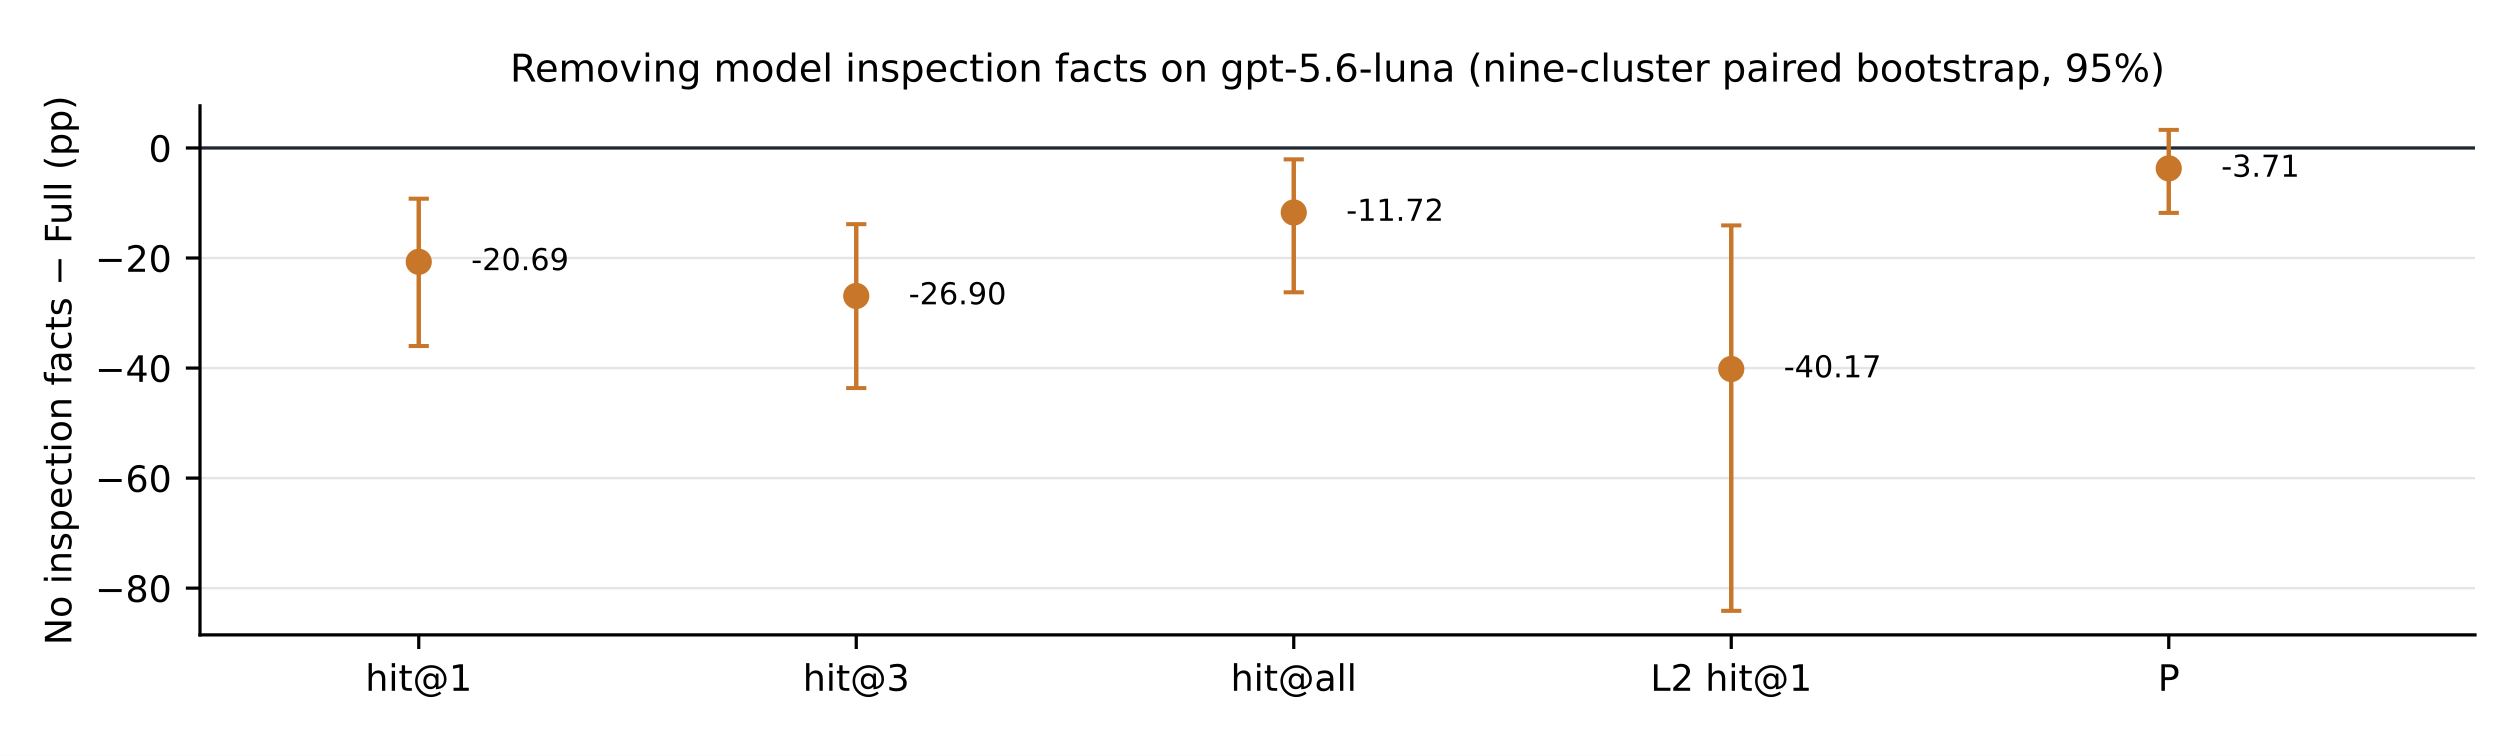
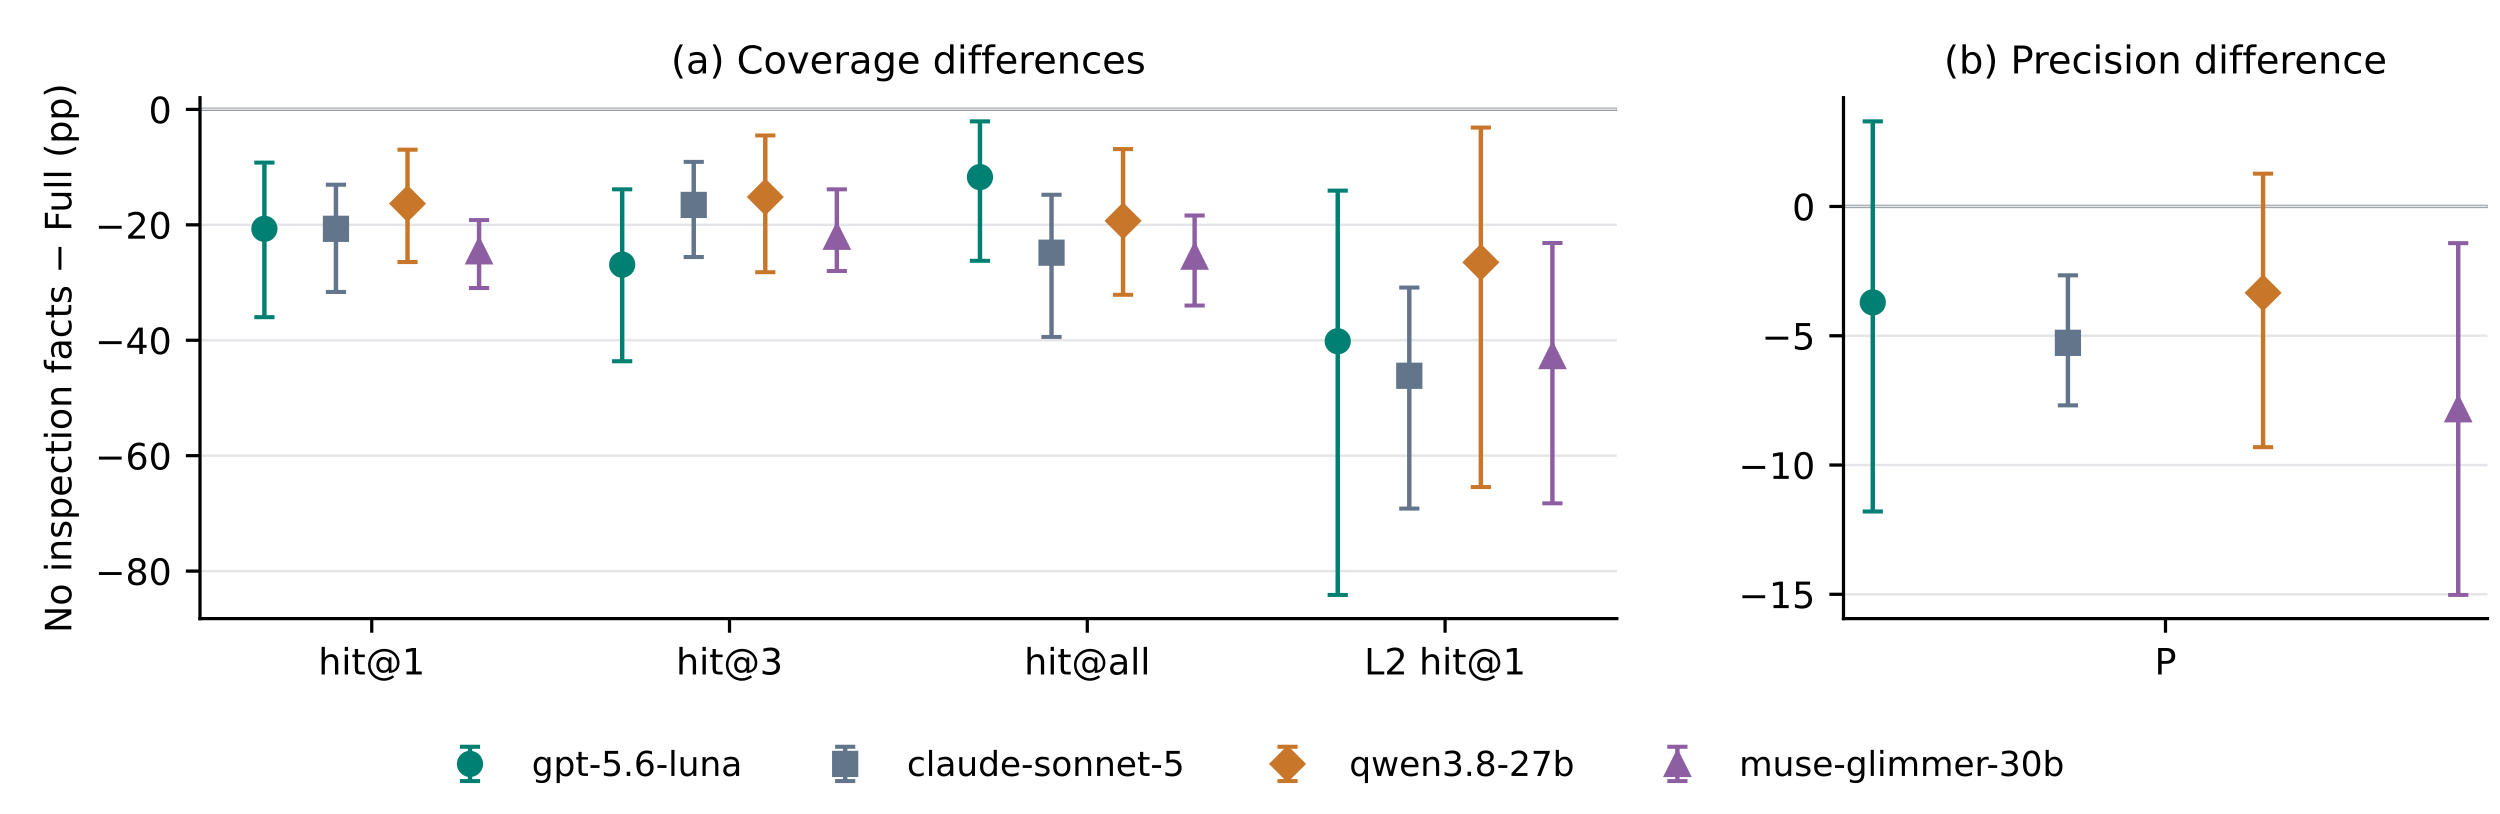
- <svg xmlns="http://www.w3.org/2000/svg" xmlns:xlink="http://www.w3.org/1999/xlink" width="619.2pt" height="187.2pt" viewBox="0 0 619.2 187.2" version="1.1">
+ <svg xmlns="http://www.w3.org/2000/svg" xmlns:xlink="http://www.w3.org/1999/xlink" width="619.2pt" height="201.6pt" viewBox="0 0 619.2 201.6" version="1.1">
  <defs>
    <style type="text/css">*{stroke-linejoin: round; stroke-linecap: butt}</style>
  </defs>
  <g id="figure_1">
    <g id="patch_1">
-       <path d="M 0 187.2 L 619.2 187.2 L 619.2 0 L 0 0 z " style="fill: #ffffff" />
+       <path d="M 0 201.6 L 619.2 201.6 L 619.2 0 L 0 0 z " style="fill: #ffffff" />
    </g>
    <g id="axes_1">
      <g id="patch_2">
-         <path d="M 49.536 157.248 L 613.008 157.248 L 613.008 26.208 L 49.536 26.208 z " style="fill: #ffffff" />
+         <path d="M 49.536 153.216 L 400.451 153.216 L 400.451 24.192 L 49.536 24.192 z " style="fill: #ffffff" />
+       </g>
+       <g id="line2d_1">
+         <path d="M 49.536 27.099 L 400.451 27.099 " clip-path="url(#p062be318d8)" style="fill: none; stroke: #202833; stroke-width: 0.8; stroke-linecap: square" />
      </g>
      <g id="matplotlib.axis_1">
        <g id="xtick_1">
-           <g id="line2d_1">
+           <g id="line2d_2">
            <defs>
-               <path id="m3b6b010274" d="M 0 0 L 0 3.5 " style="stroke: #000000; stroke-width: 0.8" />
+               <path id="mc99ab7644a" d="M 0 0 L 0 3.5 " style="stroke: #000000; stroke-width: 0.8" />
            </defs>
            <g>
-               <use xlink:href="#m3b6b010274" x="103.716" y="157.248" style="stroke: #000000; stroke-width: 0.8" />
+               <use xlink:href="#mc99ab7644a" x="92.071" y="153.216" style="stroke: #000000; stroke-width: 0.8" />
            </g>
          </g>
          <g id="text_1">
-             <text style="font-size: 9px; font-family: 'DejaVu Sans'; text-anchor: middle" x="103.716" y="171.087" transform="rotate(-0 103.716 171.0866)">hit@1</text>
+             <text style="font-size: 9px; font-family: 'DejaVu Sans'; text-anchor: middle" x="92.071" y="167.055" transform="rotate(-0 92.07113 167.0546)">hit@1</text>
          </g>
        </g>
        <g id="xtick_2">
-           <g id="line2d_2">
-             <g>
-               <use xlink:href="#m3b6b010274" x="212.076" y="157.248" style="stroke: #000000; stroke-width: 0.8" />
+           <g id="line2d_3">
+             <g>
+               <use xlink:href="#mc99ab7644a" x="180.686" y="153.216" style="stroke: #000000; stroke-width: 0.8" />
            </g>
          </g>
          <g id="text_2">
-             <text style="font-size: 9px; font-family: 'DejaVu Sans'; text-anchor: middle" x="212.076" y="171.087" transform="rotate(-0 212.076 171.0866)">hit@3</text>
+             <text style="font-size: 9px; font-family: 'DejaVu Sans'; text-anchor: middle" x="180.686" y="167.055" transform="rotate(-0 180.686 167.0546)">hit@3</text>
          </g>
        </g>
        <g id="xtick_3">
-           <g id="line2d_3">
-             <g>
-               <use xlink:href="#m3b6b010274" x="320.436" y="157.248" style="stroke: #000000; stroke-width: 0.8" />
+           <g id="line2d_4">
+             <g>
+               <use xlink:href="#mc99ab7644a" x="269.301" y="153.216" style="stroke: #000000; stroke-width: 0.8" />
            </g>
          </g>
          <g id="text_3">
-             <text style="font-size: 9px; font-family: 'DejaVu Sans'; text-anchor: middle" x="320.436" y="171.087" transform="rotate(-0 320.436 171.0866)">hit@all</text>
+             <text style="font-size: 9px; font-family: 'DejaVu Sans'; text-anchor: middle" x="269.301" y="167.055" transform="rotate(-0 269.3009 167.0546)">hit@all</text>
          </g>
        </g>
        <g id="xtick_4">
-           <g id="line2d_4">
-             <g>
-               <use xlink:href="#m3b6b010274" x="428.796" y="157.248" style="stroke: #000000; stroke-width: 0.8" />
+           <g id="line2d_5">
+             <g>
+               <use xlink:href="#mc99ab7644a" x="357.916" y="153.216" style="stroke: #000000; stroke-width: 0.8" />
            </g>
          </g>
          <g id="text_4">
-             <text style="font-size: 9px; font-family: 'DejaVu Sans'; text-anchor: middle" x="428.796" y="171.087" transform="rotate(-0 428.796 171.0866)">L2 hit@1</text>
-           </g>
-         </g>
-         <g id="xtick_5">
-           <g id="line2d_5">
-             <g>
-               <use xlink:href="#m3b6b010274" x="537.156" y="157.248" style="stroke: #000000; stroke-width: 0.8" />
-             </g>
-           </g>
-           <g id="text_5">
-             <text style="font-size: 9px; font-family: 'DejaVu Sans'; text-anchor: middle" x="537.156" y="171.087" transform="rotate(-0 537.156 171.0866)">P</text>
+             <text style="font-size: 9px; font-family: 'DejaVu Sans'; text-anchor: middle" x="357.916" y="167.055" transform="rotate(-0 357.9157 167.0546)">L2 hit@1</text>
          </g>
        </g>
      </g>
      <g id="matplotlib.axis_2">
        <g id="ytick_1">
          <g id="line2d_6">
-             <path d="M 49.536 145.668 L 613.008 145.668 " clip-path="url(#p1336b40c04)" style="fill: none; stroke: #e3e5e8; stroke-width: 0.6; stroke-linecap: square" />
+             <path d="M 49.536 141.452 L 400.451 141.452 " clip-path="url(#p062be318d8)" style="fill: none; stroke: #e3e5e8; stroke-width: 0.6; stroke-linecap: square" />
          </g>
          <g id="line2d_7">
            <defs>
-               <path id="m49d4398eda" d="M 0 0 L -3.5 0 " style="stroke: #000000; stroke-width: 0.8" />
+               <path id="md6878fe3e0" d="M 0 0 L -3.5 0 " style="stroke: #000000; stroke-width: 0.8" />
            </defs>
            <g>
-               <use xlink:href="#m49d4398eda" x="49.536" y="145.668" style="stroke: #000000; stroke-width: 0.8" />
-             </g>
-           </g>
-           <g id="text_6">
-             <text style="font-size: 9px; font-family: 'DejaVu Sans'; text-anchor: end" x="42.536" y="149.087" transform="rotate(-0 42.536 149.0871)">−80</text>
+               <use xlink:href="#md6878fe3e0" x="49.536" y="141.452" style="stroke: #000000; stroke-width: 0.8" />
+             </g>
+           </g>
+           <g id="text_5">
+             <text style="font-size: 9px; font-family: 'DejaVu Sans'; text-anchor: end" x="42.536" y="144.871" transform="rotate(-0 42.536 144.8714)">−80</text>
          </g>
        </g>
        <g id="ytick_2">
          <g id="line2d_8">
-             <path d="M 49.536 118.414 L 613.008 118.414 " clip-path="url(#p1336b40c04)" style="fill: none; stroke: #e3e5e8; stroke-width: 0.6; stroke-linecap: square" />
+             <path d="M 49.536 112.864 L 400.451 112.864 " clip-path="url(#p062be318d8)" style="fill: none; stroke: #e3e5e8; stroke-width: 0.6; stroke-linecap: square" />
          </g>
          <g id="line2d_9">
            <g>
-               <use xlink:href="#m49d4398eda" x="49.536" y="118.414" style="stroke: #000000; stroke-width: 0.8" />
-             </g>
-           </g>
-           <g id="text_7">
-             <text style="font-size: 9px; font-family: 'DejaVu Sans'; text-anchor: end" x="42.536" y="121.833" transform="rotate(-0 42.536 121.8329)">−60</text>
+               <use xlink:href="#md6878fe3e0" x="49.536" y="112.864" style="stroke: #000000; stroke-width: 0.8" />
+             </g>
+           </g>
+           <g id="text_6">
+             <text style="font-size: 9px; font-family: 'DejaVu Sans'; text-anchor: end" x="42.536" y="116.283" transform="rotate(-0 42.536 116.2832)">−60</text>
          </g>
        </g>
        <g id="ytick_3">
          <g id="line2d_10">
-             <path d="M 49.536 91.16 L 613.008 91.16 " clip-path="url(#p1336b40c04)" style="fill: none; stroke: #e3e5e8; stroke-width: 0.6; stroke-linecap: square" />
+             <path d="M 49.536 84.276 L 400.451 84.276 " clip-path="url(#p062be318d8)" style="fill: none; stroke: #e3e5e8; stroke-width: 0.6; stroke-linecap: square" />
          </g>
          <g id="line2d_11">
            <g>
-               <use xlink:href="#m49d4398eda" x="49.536" y="91.16" style="stroke: #000000; stroke-width: 0.8" />
-             </g>
-           </g>
-           <g id="text_8">
-             <text style="font-size: 9px; font-family: 'DejaVu Sans'; text-anchor: end" x="42.536" y="94.579" transform="rotate(-0 42.536 94.57881)">−40</text>
+               <use xlink:href="#md6878fe3e0" x="49.536" y="84.276" style="stroke: #000000; stroke-width: 0.8" />
+             </g>
+           </g>
+           <g id="text_7">
+             <text style="font-size: 9px; font-family: 'DejaVu Sans'; text-anchor: end" x="42.536" y="87.695" transform="rotate(-0 42.536 87.69502)">−40</text>
          </g>
        </g>
        <g id="ytick_4">
          <g id="line2d_12">
-             <path d="M 49.536 63.905 L 613.008 63.905 " clip-path="url(#p1336b40c04)" style="fill: none; stroke: #e3e5e8; stroke-width: 0.6; stroke-linecap: square" />
+             <path d="M 49.536 55.688 L 400.451 55.688 " clip-path="url(#p062be318d8)" style="fill: none; stroke: #e3e5e8; stroke-width: 0.6; stroke-linecap: square" />
          </g>
          <g id="line2d_13">
            <g>
-               <use xlink:href="#m49d4398eda" x="49.536" y="63.905" style="stroke: #000000; stroke-width: 0.8" />
-             </g>
-           </g>
-           <g id="text_9">
-             <text style="font-size: 9px; font-family: 'DejaVu Sans'; text-anchor: end" x="42.536" y="67.325" transform="rotate(-0 42.536 67.32467)">−20</text>
+               <use xlink:href="#md6878fe3e0" x="49.536" y="55.688" style="stroke: #000000; stroke-width: 0.8" />
+             </g>
+           </g>
+           <g id="text_8">
+             <text style="font-size: 9px; font-family: 'DejaVu Sans'; text-anchor: end" x="42.536" y="59.107" transform="rotate(-0 42.536 59.10682)">−20</text>
          </g>
        </g>
        <g id="ytick_5">
          <g id="line2d_14">
-             <path d="M 49.536 36.651 L 613.008 36.651 " clip-path="url(#p1336b40c04)" style="fill: none; stroke: #e3e5e8; stroke-width: 0.6; stroke-linecap: square" />
+             <path d="M 49.536 27.099 L 400.451 27.099 " clip-path="url(#p062be318d8)" style="fill: none; stroke: #e3e5e8; stroke-width: 0.6; stroke-linecap: square" />
          </g>
          <g id="line2d_15">
            <g>
-               <use xlink:href="#m49d4398eda" x="49.536" y="36.651" style="stroke: #000000; stroke-width: 0.8" />
-             </g>
-           </g>
-           <g id="text_10">
-             <text style="font-size: 9px; font-family: 'DejaVu Sans'; text-anchor: end" x="42.536" y="40.071" transform="rotate(-0 42.536 40.07055)">0</text>
-           </g>
-         </g>
-         <g id="text_11">
-           <text style="font-size: 9px; font-family: 'DejaVu Sans'; text-anchor: middle" x="17.67" y="91.728" transform="rotate(-90 17.67006 91.728)">No inspection facts − Full (pp)</text>
-         </g>
+               <use xlink:href="#md6878fe3e0" x="49.536" y="27.099" style="stroke: #000000; stroke-width: 0.8" />
+             </g>
+           </g>
+           <g id="text_9">
+             <text style="font-size: 9px; font-family: 'DejaVu Sans'; text-anchor: end" x="42.536" y="30.519" transform="rotate(-0 42.536 30.51862)">0</text>
+           </g>
+         </g>
+         <g id="text_10">
+           <text style="font-size: 9px; font-family: 'DejaVu Sans'; text-anchor: middle" x="17.67" y="88.704" transform="rotate(-90 17.67006 88.704)">No inspection facts − Full (pp)</text>
+         </g>
+       </g>
+       <g id="patch_3">
+         <path d="M 49.536 153.216 L 49.536 24.192 " style="fill: none; stroke: #000000; stroke-width: 0.8; stroke-linejoin: miter; stroke-linecap: square" />
+       </g>
+       <g id="patch_4">
+         <path d="M 49.536 153.216 L 400.451 153.216 " style="fill: none; stroke: #000000; stroke-width: 0.8; stroke-linejoin: miter; stroke-linecap: square" />
+       </g>
+       <g id="LineCollection_1">
+         <path d="M 65.487 78.558 L 65.487 40.272 " clip-path="url(#p062be318d8)" style="fill: none; stroke: #007f73; stroke-width: 1.1" />
+         <path d="M 154.102 89.474 L 154.102 46.891 " clip-path="url(#p062be318d8)" style="fill: none; stroke: #007f73; stroke-width: 1.1" />
+         <path d="M 242.716 64.592 L 242.716 30.057 " clip-path="url(#p062be318d8)" style="fill: none; stroke: #007f73; stroke-width: 1.1" />
+         <path d="M 331.331 147.351 L 331.331 47.217 " clip-path="url(#p062be318d8)" style="fill: none; stroke: #007f73; stroke-width: 1.1" />
      </g>
      <g id="line2d_16">
-         <path d="M 49.536 36.651 L 613.008 36.651 " clip-path="url(#p1336b40c04)" style="fill: none; stroke: #202833; stroke-width: 0.8; stroke-linecap: square" />
-       </g>
-       <g id="patch_3">
-         <path d="M 49.536 157.248 L 49.536 26.208 " style="fill: none; stroke: #000000; stroke-width: 0.8; stroke-linejoin: miter; stroke-linecap: square" />
-       </g>
-       <g id="patch_4">
-         <path d="M 49.536 157.248 L 613.008 157.248 " style="fill: none; stroke: #000000; stroke-width: 0.8; stroke-linejoin: miter; stroke-linecap: square" />
-       </g>
-       <g id="LineCollection_1">
-         <path d="M 103.716 85.709 L 103.716 49.21 " clip-path="url(#p1336b40c04)" style="fill: none; stroke: #c8772a; stroke-width: 1.1" />
-         <path d="M 212.076 96.115 L 212.076 55.519 " clip-path="url(#p1336b40c04)" style="fill: none; stroke: #c8772a; stroke-width: 1.1" />
-         <path d="M 320.436 72.394 L 320.436 39.471 " clip-path="url(#p1336b40c04)" style="fill: none; stroke: #c8772a; stroke-width: 1.1" />
-         <path d="M 428.796 151.292 L 428.796 55.83 " clip-path="url(#p1336b40c04)" style="fill: none; stroke: #c8772a; stroke-width: 1.1" />
-         <path d="M 537.156 52.728 L 537.156 32.164 " clip-path="url(#p1336b40c04)" style="fill: none; stroke: #c8772a; stroke-width: 1.1" />
+         <defs>
+           <path id="m2d278f5f47" d="M 2.5 0 L -2.5 -0 " style="stroke: #007f73" />
+         </defs>
+         <g clip-path="url(#p062be318d8)">
+           <use xlink:href="#m2d278f5f47" x="65.487" y="78.558" style="fill: #007f73; stroke: #007f73" />
+           <use xlink:href="#m2d278f5f47" x="154.102" y="89.474" style="fill: #007f73; stroke: #007f73" />
+           <use xlink:href="#m2d278f5f47" x="242.716" y="64.592" style="fill: #007f73; stroke: #007f73" />
+           <use xlink:href="#m2d278f5f47" x="331.331" y="147.351" style="fill: #007f73; stroke: #007f73" />
+         </g>
      </g>
      <g id="line2d_17">
-         <defs>
-           <path id="m17266cbef2" d="M 2.5 0 L -2.5 -0 " style="stroke: #c8772a" />
-         </defs>
-         <g clip-path="url(#p1336b40c04)">
-           <use xlink:href="#m17266cbef2" x="103.716" y="85.709" style="fill: #c8772a; stroke: #c8772a" />
-           <use xlink:href="#m17266cbef2" x="212.076" y="96.115" style="fill: #c8772a; stroke: #c8772a" />
-           <use xlink:href="#m17266cbef2" x="320.436" y="72.394" style="fill: #c8772a; stroke: #c8772a" />
-           <use xlink:href="#m17266cbef2" x="428.796" y="151.292" style="fill: #c8772a; stroke: #c8772a" />
-           <use xlink:href="#m17266cbef2" x="537.156" y="52.728" style="fill: #c8772a; stroke: #c8772a" />
-         </g>
+         <g clip-path="url(#p062be318d8)">
+           <use xlink:href="#m2d278f5f47" x="65.487" y="40.272" style="fill: #007f73; stroke: #007f73" />
+           <use xlink:href="#m2d278f5f47" x="154.102" y="46.891" style="fill: #007f73; stroke: #007f73" />
+           <use xlink:href="#m2d278f5f47" x="242.716" y="30.057" style="fill: #007f73; stroke: #007f73" />
+           <use xlink:href="#m2d278f5f47" x="331.331" y="47.217" style="fill: #007f73; stroke: #007f73" />
+         </g>
+       </g>
+       <g id="LineCollection_2">
+         <path d="M 83.21 72.315 L 83.21 45.744 " clip-path="url(#p062be318d8)" style="fill: none; stroke: #62758a; stroke-width: 1.1" />
+         <path d="M 171.825 63.666 L 171.825 40.094 " clip-path="url(#p062be318d8)" style="fill: none; stroke: #62758a; stroke-width: 1.1" />
+         <path d="M 260.439 83.451 L 260.439 48.244 " clip-path="url(#p062be318d8)" style="fill: none; stroke: #62758a; stroke-width: 1.1" />
+         <path d="M 349.054 125.967 L 349.054 71.217 " clip-path="url(#p062be318d8)" style="fill: none; stroke: #62758a; stroke-width: 1.1" />
      </g>
      <g id="line2d_18">
-         <g clip-path="url(#p1336b40c04)">
-           <use xlink:href="#m17266cbef2" x="103.716" y="49.21" style="fill: #c8772a; stroke: #c8772a" />
-           <use xlink:href="#m17266cbef2" x="212.076" y="55.519" style="fill: #c8772a; stroke: #c8772a" />
-           <use xlink:href="#m17266cbef2" x="320.436" y="39.471" style="fill: #c8772a; stroke: #c8772a" />
-           <use xlink:href="#m17266cbef2" x="428.796" y="55.83" style="fill: #c8772a; stroke: #c8772a" />
-           <use xlink:href="#m17266cbef2" x="537.156" y="32.164" style="fill: #c8772a; stroke: #c8772a" />
-         </g>
-       </g>
-       <g id="text_12">
-         <text style="font-size: 7.5px; font-family: 'DejaVu Sans'; text-anchor: start" x="116.719" y="66.915" transform="rotate(-0 116.7192 66.91471)">-20.69</text>
-       </g>
-       <g id="text_13">
-         <text style="font-size: 7.5px; font-family: 'DejaVu Sans'; text-anchor: start" x="225.079" y="75.373" transform="rotate(-0 225.0792 75.37289)">-26.90</text>
-       </g>
-       <g id="text_14">
-         <text style="font-size: 7.5px; font-family: 'DejaVu Sans'; text-anchor: start" x="333.439" y="54.697" transform="rotate(-0 333.4392 54.69734)">-11.72</text>
-       </g>
-       <g id="text_15">
-         <text style="font-size: 7.5px; font-family: 'DejaVu Sans'; text-anchor: start" x="441.799" y="93.462" transform="rotate(-0 441.7992 93.46198)">-40.17</text>
-       </g>
-       <g id="text_16">
-         <text style="font-size: 7.5px; font-family: 'DejaVu Sans'; text-anchor: start" x="550.159" y="43.775" transform="rotate(-0 550.1592 43.7753)">-3.71</text>
+         <defs>
+           <path id="m686e763c28" d="M 2.5 0 L -2.5 -0 " style="stroke: #62758a" />
+         </defs>
+         <g clip-path="url(#p062be318d8)">
+           <use xlink:href="#m686e763c28" x="83.21" y="72.315" style="fill: #62758a; stroke: #62758a" />
+           <use xlink:href="#m686e763c28" x="171.825" y="63.666" style="fill: #62758a; stroke: #62758a" />
+           <use xlink:href="#m686e763c28" x="260.439" y="83.451" style="fill: #62758a; stroke: #62758a" />
+           <use xlink:href="#m686e763c28" x="349.054" y="125.967" style="fill: #62758a; stroke: #62758a" />
+         </g>
+       </g>
+       <g id="line2d_19">
+         <g clip-path="url(#p062be318d8)">
+           <use xlink:href="#m686e763c28" x="83.21" y="45.744" style="fill: #62758a; stroke: #62758a" />
+           <use xlink:href="#m686e763c28" x="171.825" y="40.094" style="fill: #62758a; stroke: #62758a" />
+           <use xlink:href="#m686e763c28" x="260.439" y="48.244" style="fill: #62758a; stroke: #62758a" />
+           <use xlink:href="#m686e763c28" x="349.054" y="71.217" style="fill: #62758a; stroke: #62758a" />
+         </g>
+       </g>
+       <g id="LineCollection_3">
+         <path d="M 100.933 64.899 L 100.933 37.079 " clip-path="url(#p062be318d8)" style="fill: none; stroke: #c8772a; stroke-width: 1.1" />
+         <path d="M 189.547 67.416 L 189.547 33.555 " clip-path="url(#p062be318d8)" style="fill: none; stroke: #c8772a; stroke-width: 1.1" />
+         <path d="M 278.162 73.014 L 278.162 36.927 " clip-path="url(#p062be318d8)" style="fill: none; stroke: #c8772a; stroke-width: 1.1" />
+         <path d="M 366.777 120.629 L 366.777 31.594 " clip-path="url(#p062be318d8)" style="fill: none; stroke: #c8772a; stroke-width: 1.1" />
+       </g>
+       <g id="line2d_20">
+         <defs>
+           <path id="m2ec3ba0647" d="M 2.5 0 L -2.5 -0 " style="stroke: #c8772a" />
+         </defs>
+         <g clip-path="url(#p062be318d8)">
+           <use xlink:href="#m2ec3ba0647" x="100.933" y="64.899" style="fill: #c8772a; stroke: #c8772a" />
+           <use xlink:href="#m2ec3ba0647" x="189.547" y="67.416" style="fill: #c8772a; stroke: #c8772a" />
+           <use xlink:href="#m2ec3ba0647" x="278.162" y="73.014" style="fill: #c8772a; stroke: #c8772a" />
+           <use xlink:href="#m2ec3ba0647" x="366.777" y="120.629" style="fill: #c8772a; stroke: #c8772a" />
+         </g>
+       </g>
+       <g id="line2d_21">
+         <g clip-path="url(#p062be318d8)">
+           <use xlink:href="#m2ec3ba0647" x="100.933" y="37.079" style="fill: #c8772a; stroke: #c8772a" />
+           <use xlink:href="#m2ec3ba0647" x="189.547" y="33.555" style="fill: #c8772a; stroke: #c8772a" />
+           <use xlink:href="#m2ec3ba0647" x="278.162" y="36.927" style="fill: #c8772a; stroke: #c8772a" />
+           <use xlink:href="#m2ec3ba0647" x="366.777" y="31.594" style="fill: #c8772a; stroke: #c8772a" />
+         </g>
+       </g>
+       <g id="LineCollection_4">
+         <path d="M 118.656 71.343 L 118.656 54.504 " clip-path="url(#p062be318d8)" style="fill: none; stroke: #8e5ea2; stroke-width: 1.1" />
+         <path d="M 207.27 67.123 L 207.27 46.891 " clip-path="url(#p062be318d8)" style="fill: none; stroke: #8e5ea2; stroke-width: 1.1" />
+         <path d="M 295.885 75.672 L 295.885 53.375 " clip-path="url(#p062be318d8)" style="fill: none; stroke: #8e5ea2; stroke-width: 1.1" />
+         <path d="M 384.5 124.662 L 384.5 60.188 " clip-path="url(#p062be318d8)" style="fill: none; stroke: #8e5ea2; stroke-width: 1.1" />
+       </g>
+       <g id="line2d_22">
+         <defs>
+           <path id="m615224f4a7" d="M 2.5 0 L -2.5 -0 " style="stroke: #8e5ea2" />
+         </defs>
+         <g clip-path="url(#p062be318d8)">
+           <use xlink:href="#m615224f4a7" x="118.656" y="71.343" style="fill: #8e5ea2; stroke: #8e5ea2" />
+           <use xlink:href="#m615224f4a7" x="207.27" y="67.123" style="fill: #8e5ea2; stroke: #8e5ea2" />
+           <use xlink:href="#m615224f4a7" x="295.885" y="75.672" style="fill: #8e5ea2; stroke: #8e5ea2" />
+           <use xlink:href="#m615224f4a7" x="384.5" y="124.662" style="fill: #8e5ea2; stroke: #8e5ea2" />
+         </g>
+       </g>
+       <g id="line2d_23">
+         <g clip-path="url(#p062be318d8)">
+           <use xlink:href="#m615224f4a7" x="118.656" y="54.504" style="fill: #8e5ea2; stroke: #8e5ea2" />
+           <use xlink:href="#m615224f4a7" x="207.27" y="46.891" style="fill: #8e5ea2; stroke: #8e5ea2" />
+           <use xlink:href="#m615224f4a7" x="295.885" y="53.375" style="fill: #8e5ea2; stroke: #8e5ea2" />
+           <use xlink:href="#m615224f4a7" x="384.5" y="60.188" style="fill: #8e5ea2; stroke: #8e5ea2" />
+         </g>
+       </g>
+       <g id="text_11">
+         <text style="font-size: 9.5px; font-family: 'DejaVu Sans'; text-anchor: middle" x="224.993" y="18.192" transform="rotate(-0 224.9934 18.192)">(a) Coverage differences</text>
+       </g>
+       <g id="line2d_24">
+         <defs>
+           <path id="m65fd444cb9" d="M 0 2.75 C 0.729 2.75 1.429 2.46 1.945 1.945 C 2.46 1.429 2.75 0.729 2.75 0 C 2.75 -0.729 2.46 -1.429 1.945 -1.945 C 1.429 -2.46 0.729 -2.75 0 -2.75 C -0.729 -2.75 -1.429 -2.46 -1.945 -1.945 C -2.46 -1.429 -2.75 -0.729 -2.75 0 C -2.75 0.729 -2.46 1.429 -1.945 1.945 C -1.429 2.46 -0.729 2.75 0 2.75 z " style="stroke: #007f73" />
+         </defs>
+         <g clip-path="url(#p062be318d8)">
+           <use xlink:href="#m65fd444cb9" x="65.487" y="56.673" style="fill: #007f73; stroke: #007f73" />
+           <use xlink:href="#m65fd444cb9" x="154.102" y="65.546" style="fill: #007f73; stroke: #007f73" />
+           <use xlink:href="#m65fd444cb9" x="242.716" y="43.858" style="fill: #007f73; stroke: #007f73" />
+           <use xlink:href="#m65fd444cb9" x="331.331" y="84.52" style="fill: #007f73; stroke: #007f73" />
+         </g>
+       </g>
+       <g id="line2d_25">
+         <defs>
+           <path id="ma9f7da3018" d="M -2.75 2.75 L 2.75 2.75 L 2.75 -2.75 L -2.75 -2.75 z " style="stroke: #62758a; stroke-linejoin: miter" />
+         </defs>
+         <g clip-path="url(#p062be318d8)">
+           <use xlink:href="#ma9f7da3018" x="83.21" y="56.673" style="fill: #62758a; stroke: #62758a; stroke-linejoin: miter" />
+           <use xlink:href="#ma9f7da3018" x="171.825" y="50.759" style="fill: #62758a; stroke: #62758a; stroke-linejoin: miter" />
+           <use xlink:href="#ma9f7da3018" x="260.439" y="62.588" style="fill: #62758a; stroke: #62758a; stroke-linejoin: miter" />
+           <use xlink:href="#ma9f7da3018" x="349.054" y="93.072" style="fill: #62758a; stroke: #62758a; stroke-linejoin: miter" />
+         </g>
+       </g>
+       <g id="line2d_26">
+         <defs>
+           <path id="mf24f631423" d="M -0 3.889 L 3.889 0 L 0 -3.889 L -3.889 -0 z " style="stroke: #c8772a; stroke-linejoin: miter" />
+         </defs>
+         <g clip-path="url(#p062be318d8)">
+           <use xlink:href="#mf24f631423" x="100.933" y="50.43" style="fill: #c8772a; stroke: #c8772a; stroke-linejoin: miter" />
+           <use xlink:href="#mf24f631423" x="189.547" y="48.787" style="fill: #c8772a; stroke: #c8772a; stroke-linejoin: miter" />
+           <use xlink:href="#mf24f631423" x="278.162" y="54.702" style="fill: #c8772a; stroke: #c8772a; stroke-linejoin: miter" />
+           <use xlink:href="#mf24f631423" x="366.777" y="64.973" style="fill: #c8772a; stroke: #c8772a; stroke-linejoin: miter" />
+         </g>
+       </g>
+       <g id="line2d_27">
+         <defs>
+           <path id="m94a706a8ef" d="M 0 -2.75 L -2.75 2.75 L 2.75 2.75 z " style="stroke: #8e5ea2; stroke-linejoin: miter" />
+         </defs>
+         <g clip-path="url(#p062be318d8)">
+           <use xlink:href="#m94a706a8ef" x="118.656" y="62.26" style="fill: #8e5ea2; stroke: #8e5ea2; stroke-linejoin: miter" />
+           <use xlink:href="#m94a706a8ef" x="207.27" y="58.645" style="fill: #8e5ea2; stroke: #8e5ea2; stroke-linejoin: miter" />
+           <use xlink:href="#m94a706a8ef" x="295.885" y="63.574" style="fill: #8e5ea2; stroke: #8e5ea2; stroke-linejoin: miter" />
+           <use xlink:href="#m94a706a8ef" x="384.5" y="88.185" style="fill: #8e5ea2; stroke: #8e5ea2; stroke-linejoin: miter" />
+         </g>
+       </g>
+     </g>
+     <g id="axes_2">
+       <g id="patch_5">
+         <path d="M 456.597 153.216 L 616.104 153.216 L 616.104 24.192 L 456.597 24.192 z " style="fill: #ffffff" />
+       </g>
+       <g id="line2d_28">
+         <path d="M 456.597 51.142 L 616.104 51.142 " clip-path="url(#pead205e3bb)" style="fill: none; stroke: #202833; stroke-width: 0.8; stroke-linecap: square" />
+       </g>
+       <g id="matplotlib.axis_3">
+         <g id="xtick_5">
+           <g id="line2d_29">
+             <g>
+               <use xlink:href="#mc99ab7644a" x="536.351" y="153.216" style="stroke: #000000; stroke-width: 0.8" />
+             </g>
+           </g>
+           <g id="text_12">
+             <text style="font-size: 9px; font-family: 'DejaVu Sans'; text-anchor: middle" x="536.351" y="167.055" transform="rotate(-0 536.3506 167.0546)">P</text>
+           </g>
+         </g>
+       </g>
+       <g id="matplotlib.axis_4">
+         <g id="ytick_6">
+           <g id="line2d_30">
+             <path d="M 456.597 147.196 L 616.104 147.196 " clip-path="url(#pead205e3bb)" style="fill: none; stroke: #e3e5e8; stroke-width: 0.6; stroke-linecap: square" />
+           </g>
+           <g id="line2d_31">
+             <g>
+               <use xlink:href="#md6878fe3e0" x="456.597" y="147.196" style="stroke: #000000; stroke-width: 0.8" />
+             </g>
+           </g>
+           <g id="text_13">
+             <text style="font-size: 9px; font-family: 'DejaVu Sans'; text-anchor: end" x="449.597" y="150.615" transform="rotate(-0 449.5972 150.6154)">−15</text>
+           </g>
+         </g>
+         <g id="ytick_7">
+           <g id="line2d_32">
+             <path d="M 456.597 115.178 L 616.104 115.178 " clip-path="url(#pead205e3bb)" style="fill: none; stroke: #e3e5e8; stroke-width: 0.6; stroke-linecap: square" />
+           </g>
+           <g id="line2d_33">
+             <g>
+               <use xlink:href="#md6878fe3e0" x="456.597" y="115.178" style="stroke: #000000; stroke-width: 0.8" />
+             </g>
+           </g>
+           <g id="text_14">
+             <text style="font-size: 9px; font-family: 'DejaVu Sans'; text-anchor: end" x="449.597" y="118.597" transform="rotate(-0 449.5972 118.5972)">−10</text>
+           </g>
+         </g>
+         <g id="ytick_8">
+           <g id="line2d_34">
+             <path d="M 456.597 83.16 L 616.104 83.16 " clip-path="url(#pead205e3bb)" style="fill: none; stroke: #e3e5e8; stroke-width: 0.6; stroke-linecap: square" />
+           </g>
+           <g id="line2d_35">
+             <g>
+               <use xlink:href="#md6878fe3e0" x="456.597" y="83.16" style="stroke: #000000; stroke-width: 0.8" />
+             </g>
+           </g>
+           <g id="text_15">
+             <text style="font-size: 9px; font-family: 'DejaVu Sans'; text-anchor: end" x="449.597" y="86.579" transform="rotate(-0 449.5972 86.57904)">−5</text>
+           </g>
+         </g>
+         <g id="ytick_9">
+           <g id="line2d_36">
+             <path d="M 456.597 51.142 L 616.104 51.142 " clip-path="url(#pead205e3bb)" style="fill: none; stroke: #e3e5e8; stroke-width: 0.6; stroke-linecap: square" />
+           </g>
+           <g id="line2d_37">
+             <g>
+               <use xlink:href="#md6878fe3e0" x="456.597" y="51.142" style="stroke: #000000; stroke-width: 0.8" />
+             </g>
+           </g>
+           <g id="text_16">
+             <text style="font-size: 9px; font-family: 'DejaVu Sans'; text-anchor: end" x="449.597" y="54.561" transform="rotate(-0 449.5972 54.56083)">0</text>
+           </g>
+         </g>
+       </g>
+       <g id="patch_6">
+         <path d="M 456.597 153.216 L 456.597 24.192 " style="fill: none; stroke: #000000; stroke-width: 0.8; stroke-linejoin: miter; stroke-linecap: square" />
+       </g>
+       <g id="patch_7">
+         <path d="M 456.597 153.216 L 616.104 153.216 " style="fill: none; stroke: #000000; stroke-width: 0.8; stroke-linejoin: miter; stroke-linecap: square" />
+       </g>
+       <g id="LineCollection_5">
+         <path d="M 463.848 126.688 L 463.848 30.057 " clip-path="url(#pead205e3bb)" style="fill: none; stroke: #007f73; stroke-width: 1.1" />
+       </g>
+       <g id="line2d_38">
+         <g clip-path="url(#pead205e3bb)">
+           <use xlink:href="#m2d278f5f47" x="463.848" y="126.688" style="fill: #007f73; stroke: #007f73" />
+         </g>
+       </g>
+       <g id="line2d_39">
+         <g clip-path="url(#pead205e3bb)">
+           <use xlink:href="#m2d278f5f47" x="463.848" y="30.057" style="fill: #007f73; stroke: #007f73" />
+         </g>
+       </g>
+       <g id="LineCollection_6">
+         <path d="M 512.183 100.398 L 512.183 68.182 " clip-path="url(#pead205e3bb)" style="fill: none; stroke: #62758a; stroke-width: 1.1" />
+       </g>
+       <g id="line2d_40">
+         <g clip-path="url(#pead205e3bb)">
+           <use xlink:href="#m686e763c28" x="512.183" y="100.398" style="fill: #62758a; stroke: #62758a" />
+         </g>
+       </g>
+       <g id="line2d_41">
+         <g clip-path="url(#pead205e3bb)">
+           <use xlink:href="#m686e763c28" x="512.183" y="68.182" style="fill: #62758a; stroke: #62758a" />
+         </g>
+       </g>
+       <g id="LineCollection_7">
+         <path d="M 560.518 110.754 L 560.518 43.012 " clip-path="url(#pead205e3bb)" style="fill: none; stroke: #c8772a; stroke-width: 1.1" />
+       </g>
+       <g id="line2d_42">
+         <g clip-path="url(#pead205e3bb)">
+           <use xlink:href="#m2ec3ba0647" x="560.518" y="110.754" style="fill: #c8772a; stroke: #c8772a" />
+         </g>
+       </g>
+       <g id="line2d_43">
+         <g clip-path="url(#pead205e3bb)">
+           <use xlink:href="#m2ec3ba0647" x="560.518" y="43.012" style="fill: #c8772a; stroke: #c8772a" />
+         </g>
+       </g>
+       <g id="LineCollection_8">
+         <path d="M 608.854 147.351 L 608.854 60.229 " clip-path="url(#pead205e3bb)" style="fill: none; stroke: #8e5ea2; stroke-width: 1.1" />
+       </g>
+       <g id="line2d_44">
+         <g clip-path="url(#pead205e3bb)">
+           <use xlink:href="#m615224f4a7" x="608.854" y="147.351" style="fill: #8e5ea2; stroke: #8e5ea2" />
+         </g>
+       </g>
+       <g id="line2d_45">
+         <g clip-path="url(#pead205e3bb)">
+           <use xlink:href="#m615224f4a7" x="608.854" y="60.229" style="fill: #8e5ea2; stroke: #8e5ea2" />
+         </g>
      </g>
      <g id="text_17">
-         <text style="font-size: 9.5px; font-family: 'DejaVu Sans'; text-anchor: middle" x="331.272" y="20.208" transform="rotate(-0 331.272 20.208)">Removing model inspection facts on gpt-5.6-luna (nine-cluster paired bootstrap, 95%)</text>
-       </g>
-       <g id="line2d_19">
-         <defs>
-           <path id="m3c66293232" d="M 0 2.75 C 0.729 2.75 1.429 2.46 1.945 1.945 C 2.46 1.429 2.75 0.729 2.75 0 C 2.75 -0.729 2.46 -1.429 1.945 -1.945 C 1.429 -2.46 0.729 -2.75 0 -2.75 C -0.729 -2.75 -1.429 -2.46 -1.945 -1.945 C -2.46 -1.429 -2.75 -0.729 -2.75 0 C -2.75 0.729 -2.46 1.429 -1.945 1.945 C -1.429 2.46 -0.729 2.75 0 2.75 z " style="stroke: #c8772a" />
-         </defs>
-         <g clip-path="url(#p1336b40c04)">
-           <use xlink:href="#m3c66293232" x="103.716" y="64.845" style="fill: #c8772a; stroke: #c8772a" />
-           <use xlink:href="#m3c66293232" x="212.076" y="73.303" style="fill: #c8772a; stroke: #c8772a" />
-           <use xlink:href="#m3c66293232" x="320.436" y="52.628" style="fill: #c8772a; stroke: #c8772a" />
-           <use xlink:href="#m3c66293232" x="428.796" y="91.392" style="fill: #c8772a; stroke: #c8772a" />
-           <use xlink:href="#m3c66293232" x="537.156" y="41.706" style="fill: #c8772a; stroke: #c8772a" />
-         </g>
+         <text style="font-size: 9.5px; font-family: 'DejaVu Sans'; text-anchor: middle" x="536.351" y="18.192" transform="rotate(-0 536.3506 18.192)">(b) Precision difference</text>
+       </g>
+       <g id="line2d_46">
+         <g clip-path="url(#pead205e3bb)">
+           <use xlink:href="#m65fd444cb9" x="463.848" y="74.894" style="fill: #007f73; stroke: #007f73" />
+         </g>
+       </g>
+       <g id="line2d_47">
+         <g clip-path="url(#pead205e3bb)">
+           <use xlink:href="#ma9f7da3018" x="512.183" y="84.913" style="fill: #62758a; stroke: #62758a; stroke-linejoin: miter" />
+         </g>
+       </g>
+       <g id="line2d_48">
+         <g clip-path="url(#pead205e3bb)">
+           <use xlink:href="#mf24f631423" x="560.518" y="72.533" style="fill: #c8772a; stroke: #c8772a; stroke-linejoin: miter" />
+         </g>
+       </g>
+       <g id="line2d_49">
+         <g clip-path="url(#pead205e3bb)">
+           <use xlink:href="#m94a706a8ef" x="608.854" y="101.369" style="fill: #8e5ea2; stroke: #8e5ea2; stroke-linejoin: miter" />
+         </g>
+       </g>
+     </g>
+     <g id="legend_1">
+       <g id="LineCollection_9">
+         <path d="M 116.412 193.457 L 116.412 184.957 " style="fill: none; stroke: #007f73; stroke-width: 1.1" />
+       </g>
+       <g id="line2d_50">
+         <g>
+           <use xlink:href="#m2d278f5f47" x="116.412" y="193.457" style="fill: #007f73; stroke: #007f73" />
+         </g>
+       </g>
+       <g id="line2d_51">
+         <g>
+           <use xlink:href="#m2d278f5f47" x="116.412" y="184.957" style="fill: #007f73; stroke: #007f73" />
+         </g>
+       </g>
+       <g id="line2d_52" />
+       <g id="line2d_53">
+         <g>
+           <use xlink:href="#m65fd444cb9" x="116.412" y="189.207" style="fill: #007f73; stroke: #007f73" />
+         </g>
+       </g>
+       <g id="text_18">
+         <text style="font-size: 8.5px; font-family: 'DejaVu Sans'; text-anchor: start" x="131.712" y="192.182" transform="rotate(-0 131.7123 192.1823)">gpt-5.6-luna</text>
+       </g>
+       <g id="LineCollection_10">
+         <path d="M 209.332 193.457 L 209.332 184.957 " style="fill: none; stroke: #62758a; stroke-width: 1.1" />
+       </g>
+       <g id="line2d_54">
+         <g>
+           <use xlink:href="#m686e763c28" x="209.332" y="193.457" style="fill: #62758a; stroke: #62758a" />
+         </g>
+       </g>
+       <g id="line2d_55">
+         <g>
+           <use xlink:href="#m686e763c28" x="209.332" y="184.957" style="fill: #62758a; stroke: #62758a" />
+         </g>
+       </g>
+       <g id="line2d_56" />
+       <g id="line2d_57">
+         <g>
+           <use xlink:href="#ma9f7da3018" x="209.332" y="189.207" style="fill: #62758a; stroke: #62758a; stroke-linejoin: miter" />
+         </g>
+       </g>
+       <g id="text_19">
+         <text style="font-size: 8.5px; font-family: 'DejaVu Sans'; text-anchor: start" x="224.632" y="192.182" transform="rotate(-0 224.6319 192.1823)">claude-sonnet-5</text>
+       </g>
+       <g id="LineCollection_11">
+         <path d="M 318.896 193.457 L 318.896 184.957 " style="fill: none; stroke: #c8772a; stroke-width: 1.1" />
+       </g>
+       <g id="line2d_58">
+         <g>
+           <use xlink:href="#m2ec3ba0647" x="318.896" y="193.457" style="fill: #c8772a; stroke: #c8772a" />
+         </g>
+       </g>
+       <g id="line2d_59">
+         <g>
+           <use xlink:href="#m2ec3ba0647" x="318.896" y="184.957" style="fill: #c8772a; stroke: #c8772a" />
+         </g>
+       </g>
+       <g id="line2d_60" />
+       <g id="line2d_61">
+         <g>
+           <use xlink:href="#mf24f631423" x="318.896" y="189.207" style="fill: #c8772a; stroke: #c8772a; stroke-linejoin: miter" />
+         </g>
+       </g>
+       <g id="text_20">
+         <text style="font-size: 8.5px; font-family: 'DejaVu Sans'; text-anchor: start" x="334.196" y="192.182" transform="rotate(-0 334.1955 192.1823)">qwen3.8-27b</text>
+       </g>
+       <g id="LineCollection_12">
+         <path d="M 415.457 193.457 L 415.457 184.957 " style="fill: none; stroke: #8e5ea2; stroke-width: 1.1" />
+       </g>
+       <g id="line2d_62">
+         <g>
+           <use xlink:href="#m615224f4a7" x="415.457" y="193.457" style="fill: #8e5ea2; stroke: #8e5ea2" />
+         </g>
+       </g>
+       <g id="line2d_63">
+         <g>
+           <use xlink:href="#m615224f4a7" x="415.457" y="184.957" style="fill: #8e5ea2; stroke: #8e5ea2" />
+         </g>
+       </g>
+       <g id="line2d_64" />
+       <g id="line2d_65">
+         <g>
+           <use xlink:href="#m94a706a8ef" x="415.457" y="189.207" style="fill: #8e5ea2; stroke: #8e5ea2; stroke-linejoin: miter" />
+         </g>
+       </g>
+       <g id="text_21">
+         <text style="font-size: 8.5px; font-family: 'DejaVu Sans'; text-anchor: start" x="430.757" y="192.182" transform="rotate(-0 430.7569 192.1823)">muse-glimmer-30b</text>
      </g>
    </g>
  </g>
  <defs>
-     <clipPath id="p1336b40c04">
-       <rect x="49.536" y="26.208" width="563.472" height="131.04" />
+     <clipPath id="p062be318d8">
+       <rect x="49.536" y="24.192" width="350.915" height="129.024" />
+     </clipPath>
+     <clipPath id="pead205e3bb">
+       <rect x="456.597" y="24.192" width="159.507" height="129.024" />
    </clipPath>
  </defs>
</svg>
